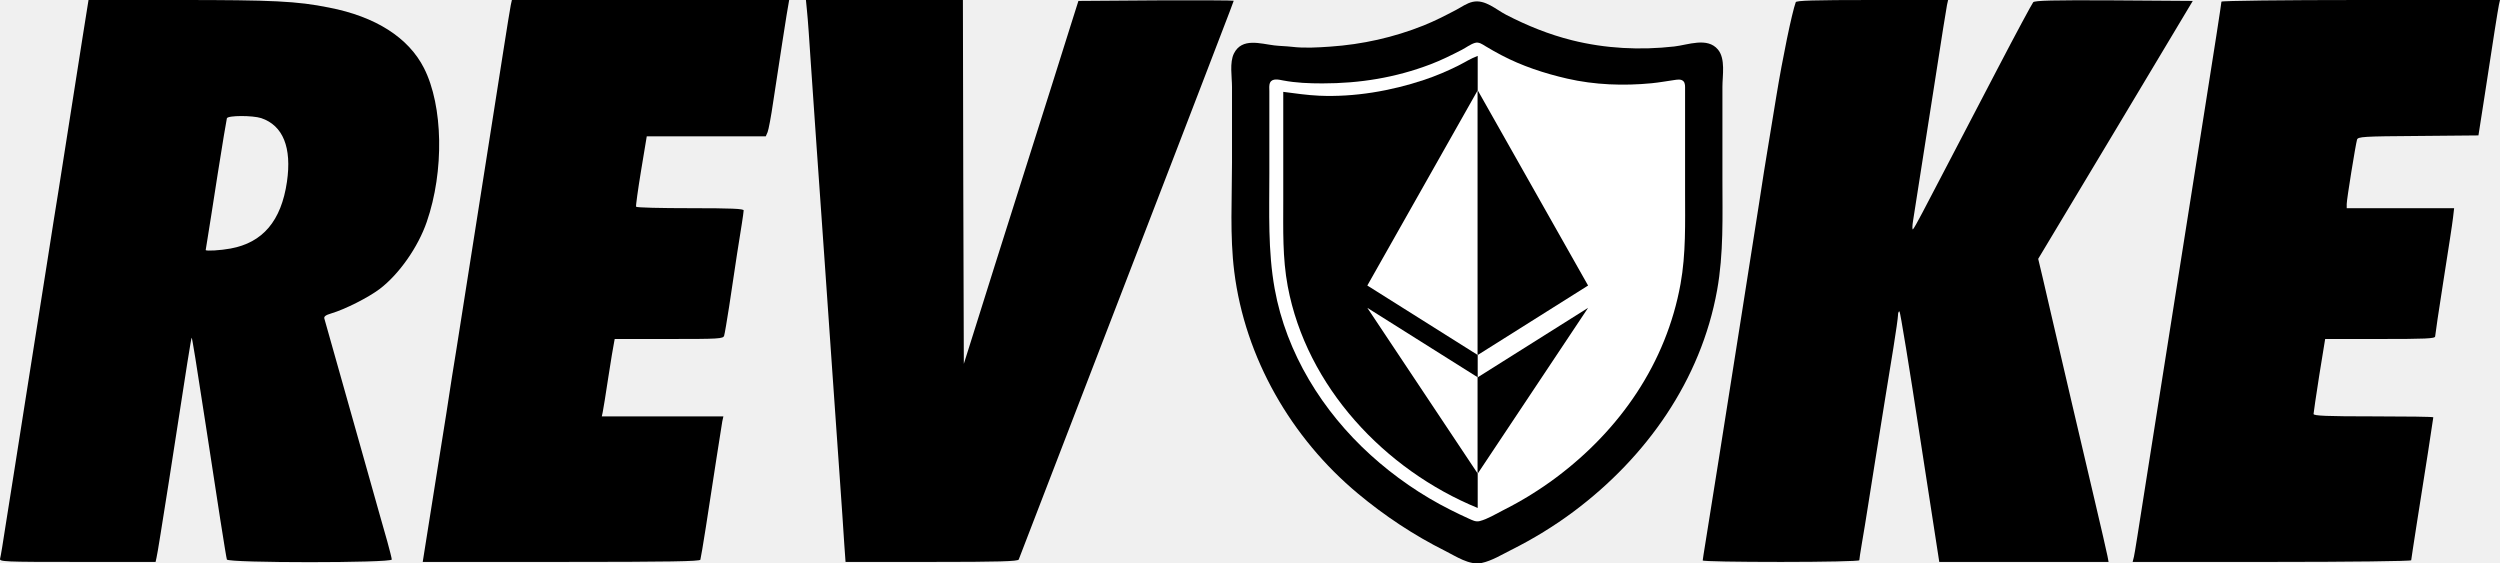
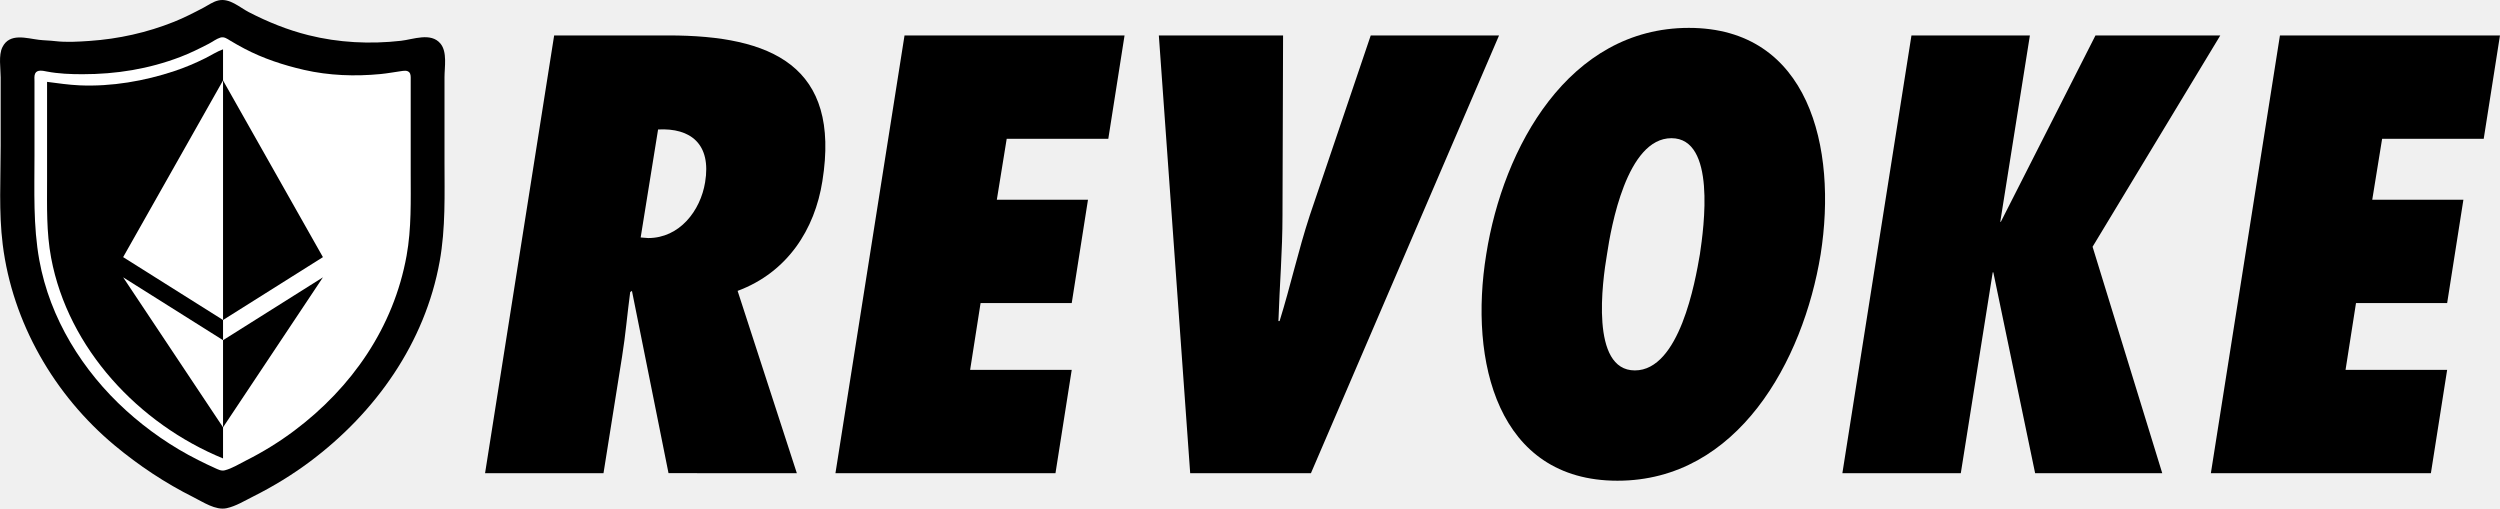
- <svg xmlns="http://www.w3.org/2000/svg" version="1.0" width="1356.965pt" height="305.125pt" viewBox="0 0 1356.965 305.125" preserveAspectRatio="xMidYMid meet" id="svg6660">
-   <defs id="defs6664" />
-   <g transform="matrix(0.1,0,0,-0.1,-16.34979,319)" fill="#000000" stroke="none" id="g6658">
-     <path d="M 611,2983 C 524,2432 500,2275 481,2155 469,2084 442,1910 420,1770 398,1630 371,1459 360,1390 349,1321 322,1150 300,1010 278,870 251,701 241,635 230,569 210,439 195,345 181,252 167,167 164,158 c -5,-17 20,-18 419,-18 h 425 l 5,23 c 4,12 33,198 67,412 104,675 121,779 124,782 2,2 26,-144 76,-472 61,-402 111,-722 115,-732 6,-19 895,-19 895,0 0,6 -11,50 -24,97 -14,47 -61,216 -106,375 -96,341 -229,813 -236,836 -3,11 7,19 38,28 74,22 201,86 263,133 105,80 208,227 255,364 95,275 89,629 -15,834 -84,166 -263,280 -516,329 -174,35 -304,41 -815,41 H 644 Z m 970,-434 c 119,-40 167,-160 140,-346 -31,-212 -131,-330 -306,-362 -53,-10 -135,-15 -135,-8 0,1 5,29 10,62 6,33 30,191 55,350 25,160 48,296 50,303 6,16 139,16 186,1 z" id="path6648" />
-     <path d="m 2936,3163 c -3,-16 -22,-129 -41,-253 -19,-124 -62,-396 -95,-605 -33,-209 -78,-495 -100,-635 -22,-140 -49,-309 -59,-375 -11,-66 -36,-223 -55,-350 -20,-126 -43,-270 -51,-320 -13,-82 -57,-358 -71,-447 l -6,-38 h 751 c 592,0 753,3 756,12 2,7 16,87 30,178 39,257 84,542 89,573 l 6,27 h -330 -330 l 5,23 c 3,12 16,96 30,187 14,91 28,175 31,188 l 4,22 h 295 c 271,0 294,1 299,18 3,9 15,80 27,157 33,223 58,385 69,450 5,33 10,66 10,73 0,9 -65,12 -289,12 -160,0 -292,3 -295,8 -2,4 10,92 27,195 l 31,187 h 323 323 l 10,23 c 5,12 19,85 30,162 47,307 60,393 73,473 l 14,82 h -753 -752 z" id="path6650" />
-     <path d="m 4544,3128 c 4,-35 13,-164 21,-288 16,-237 41,-592 75,-1075 11,-159 29,-418 40,-575 11,-157 29,-413 40,-570 11,-157 23,-329 26,-382 l 7,-98 h 467 c 365,0 469,3 473,13 5,14 64,165 307,797 162,420 359,932 555,1440 48,124 104,270 125,325 21,55 70,183 109,284 39,101 71,185 71,187 0,2 -190,3 -422,2 l -421,-3 -38,-120 c -52,-167 -140,-444 -259,-820 -125,-393 -205,-649 -273,-865 l -52,-165 -3,988 -2,987 h -426 -426 z" id="path6652" />
-     <path d="m 9910.551,3178 c -21,-58 -72,-306 -105,-508 -22,-135 -45,-272 -50,-305 -6,-33 -26,-161 -45,-285 -19,-124 -62,-396 -95,-605 -33,-209 -87,-551 -120,-760 -33,-209 -67,-420 -75,-470 -8,-50 -15,-93 -15,-97 0,-5 191,-8 425,-8 234,0 425,4 425,9 0,4 6,46 14,92 8,46 24,142 35,214 20,125 50,317 91,570 11,66 31,191 45,277 14,86 25,166 25,177 0,12 3,21 8,21 4,0 54,-306 111,-680 l 105,-680 h 459 460 l -6,32 c -3,18 -36,159 -72,313 -36,154 -91,388 -122,520 -74,319 -89,384 -113,485 -11,47 -31,132 -44,190 l -25,105 420,700 419,700 -427,3 c -333,2 -430,-1 -439,-10 -6,-7 -93,-168 -192,-358 -99,-190 -222,-426 -274,-525 -52,-99 -114,-217 -137,-262 -24,-46 -46,-85 -50,-88 -4,-2 -4,19 1,48 9,58 74,475 113,722 45,293 66,420 71,448 l 6,27 h -412 c -319,0 -412,-3 -415,-12 z" id="path6654" />
-     <path d="m 12221.145,3181 c 0,-8 -44,-292 -90,-581 -11,-69 -38,-240 -60,-380 -22,-140 -49,-311 -60,-380 -11,-69 -38,-240 -60,-380 -22,-140 -49,-311 -60,-380 -11,-69 -38,-240 -60,-380 -69,-439 -79,-504 -85,-532 l -7,-28 h 756 c 416,0 756,4 756,9 0,4 14,93 30,197 43,269 90,573 90,579 0,3 -146,5 -325,5 -253,0 -325,3 -325,13 0,6 14,101 31,210 l 32,197 h 298 c 246,0 299,2 299,14 0,7 20,143 45,302 25,159 49,313 52,342 l 6,52 h -292 -291 v 23 c 0,25 48,321 56,349 5,16 32,18 332,20 l 327,3 32,205 c 50,329 73,473 79,503 l 6,27 h -756 c -416,0 -756,-4 -756,-9 z" id="path6656" />
-     <g id="g7479" transform="matrix(5.33454,0,0,-5.33454,6846.617,3182.415)">
+ <svg xmlns="http://www.w3.org/2000/svg" width="2187.53mm" height="445.045mm" viewBox="0 0 218.753 44.505" version="1.1" id="svg5">
+   <defs id="defs2" />
+   <g id="layer1" transform="translate(-64.43718,-54.95775)">
+     <g aria-label="REVOKE" id="text2717" style="font-style:oblique;font-weight:bold;font-stretch:condensed;font-size:50.8px;line-height:1.25;font-family:'Futura Condensed Extra';-inkscape-font-specification:'Futura Condensed Extra Bold Oblique Condensed';stroke-width:0.265" transform="translate(1.803663,1.354667)">
+       <path d="m 132.357,95.007 -5.182,-15.951 c 4.369,-1.626 6.756,-5.385 7.417,-9.601 1.626,-10.109 -4.47,-12.751 -13.462,-12.751 h -10.008 l -6.045,38.303 h 10.363 l 1.626,-10.211 c 0.305,-1.88 0.457,-3.759 0.711,-5.639 l 0.152,-0.102 3.2,15.951 z m -13.665,-20.625 1.524,-9.449 c 2.845,-0.152 4.674,1.27 4.115,4.623 -0.406,2.489 -2.235,4.877 -4.978,4.877 z" id="path4607" />
+       <path d="m 135.736,95.007 h 19.253 l 1.422,-9.042 h -8.89 l 0.914,-5.842 h 7.976 l 1.422,-9.042 h -7.976 l 0.864,-5.334 h 8.89 l 1.422,-9.042 h -19.253 z" id="path4609" />
+       <path d="m 177.343,95.007 16.459,-38.303 h -11.227 l -5.334,15.748 c -1.016,3.099 -1.676,6.147 -2.642,9.246 h -0.102 c 0.102,-3.099 0.356,-6.147 0.356,-9.246 l 0.051,-15.748 h -10.871 l 2.743,38.303 z" id="path4611" />
+       <path d="m 192.682,75.855 c -1.524,9.347 0.965,19.812 11.481,19.812 10.516,0 16.256,-10.465 17.78,-19.812 1.473,-9.347 -1.016,-19.812 -11.532,-19.812 -10.516,0 -16.256,10.465 -17.729,19.812 z m 10.566,0 c 0.356,-2.388 1.727,-10.16 5.639,-10.16 3.912,0 2.845,7.772 2.489,10.16 -0.406,2.388 -1.778,10.16 -5.69,10.16 -3.912,0 -2.845,-7.772 -2.438,-10.16 z" id="path4613" />
+       <path d="m 251.833,95.007 -6.096,-19.812 11.176,-18.491 h -10.922 l -8.28,16.307 h -0.152 v 0.102 l 0.102,-0.102 h -0.051 0.051 l 2.591,-16.307 h -10.363 l -6.045,38.303 h 10.363 l 2.794,-17.577 h 0.102 -0.051 l 3.658,17.577 z" id="path4615" />
+       <path d="m 256.088,95.007 h 19.253 l 1.422,-9.042 h -8.89 l 0.914,-5.842 h 7.976 l 1.422,-9.042 h -7.976 l 0.864,-5.334 h 8.89 l 1.422,-9.042 h -19.253 z" id="path4617" />
+     </g>
+     <g id="g43" transform="matrix(0.07782497,0,0,0.07782497,64.43718,54.95775)">
      <path style="fill:#000000;stroke:none" d="m 245.753,0.441 c -6.215,1.345 -11.459,5.319 -17,8.226 -10.826,5.678 -21.624,11.255 -33,15.806 -30.485,12.194 -62.322,19.288 -95,21.538 -12.94,0.892 -26.055,1.724 -39,0.197 -5.972,-0.705 -12.002,-0.721 -18,-1.441 -14.069,-1.689 -32.836,-8.092 -41,8.156 -4.654,9.261 -2,23.864 -2,33.999 v 77 c 0,36.816 -2.263,74.434 2.286,111 10.928,87.825 58.024,169.34 125.714,225.753 27.419,22.851 57.064,42.526 89,58.494 10.611,5.305 24.623,14.871 37,12.235 10.33,-2.2 20.617,-8.543 30,-13.235 22.351,-11.177 43.996,-24.395 64,-39.374 73.618,-55.123 129.06,-133.302 145.576,-224.873 6.756,-37.461 5.424,-75.09 5.424,-113 V 86.922 c 0,-11.448 3.289,-28.485 -4.532,-37.907 -10.754,-12.953 -30.566,-4.709 -44.468,-3.143 -34.725,3.912 -69.988,2.178 -104,-6.325 -23.446,-5.861 -45.56,-14.818 -67,-25.883 -10.421,-5.379 -21.423,-15.946 -34,-13.223 z" id="path353" />
      <path style="fill:#ffffff;stroke:none" d="m 247.753,42.274 c -4.581,1.422 -8.755,4.718 -13,6.909 -10.445,5.391 -21.004,10.647 -32,14.834 -35.713,13.597 -71.941,19.424 -110,19.424 -13.364,0 -26.833,-0.493 -40,-3 -4.022,-0.766 -11.012,-2.579 -13.258,2.228 -1.201,2.571 -0.741,6.018 -0.742,8.772 v 19 65 c 0,39.196 -1.571,78.282 5.424,117 11.842,65.535 48.699,124.742 97.576,169.075 24.173,21.925 51.789,41.063 81,55.678 6.292,3.148 12.561,6.271 19,9.107 3.584,1.579 6.97,3.511 11,2.487 8.183,-2.079 16.478,-7.329 24,-11.1 18.831,-9.44 37.141,-20.75 54,-33.374 64.907,-48.6 111.877,-116.402 126.386,-196.873 5.552,-30.794 4.614,-61.836 4.614,-93 v -84 l -0.001,-21 c -0.014,-2.669 0.327,-6.191 -1.741,-8.258 -2.376,-2.374 -6.315,-1.579 -9.258,-1.163 -7.661,1.085 -15.296,2.505 -23,3.251 -28.558,2.766 -57.974,1.731 -86,-4.711 -23.057,-5.3 -46.013,-12.827 -67,-23.9 -5.403,-2.851 -10.776,-5.863 -16,-9.029 -3.447,-2.09 -6.787,-4.664 -11,-3.357 z" id="path355" />
      <path style="fill:#000000;stroke:none;stroke-width:0.989" d="M 52.904,92.043 V 202.839 c 0,29.304 -0.859,58.126 4.561,87.054 19.126,102.076 98.59,186.698 193.288,225.548 V 55.441 c -6.913,2.516 -13.215,6.638 -19.785,9.923 -11.072,5.536 -22.875,10.54 -34.624,14.457 -33.956,11.321 -70.989,17.71 -106.839,16.141 -12.277,-0.538 -24.414,-2.377 -36.602,-3.918" id="path357" />
      <path d="m 250.753,289.704 v 70.081 L 138.441,289.097 250.753,90.441 Z m 0,92.78 -112.312,-70.687 112.312,168.645 c 1e-5,-32.652 1e-5,-65.305 0,-97.957 z" id="path2230-6" style="fill:#ffffff;stroke-width:0.75" />
      <path d="m 250.753,289.715 v 70.085 L 363.066,289.108 250.753,90.441 Z m 0,92.785 112.312,-70.691 -112.312,168.654 c -1e-5,-32.654 -1e-5,-65.308 0,-97.963 z" id="path4073" style="stroke-width:0.75" />
    </g>
  </g>
</svg>
